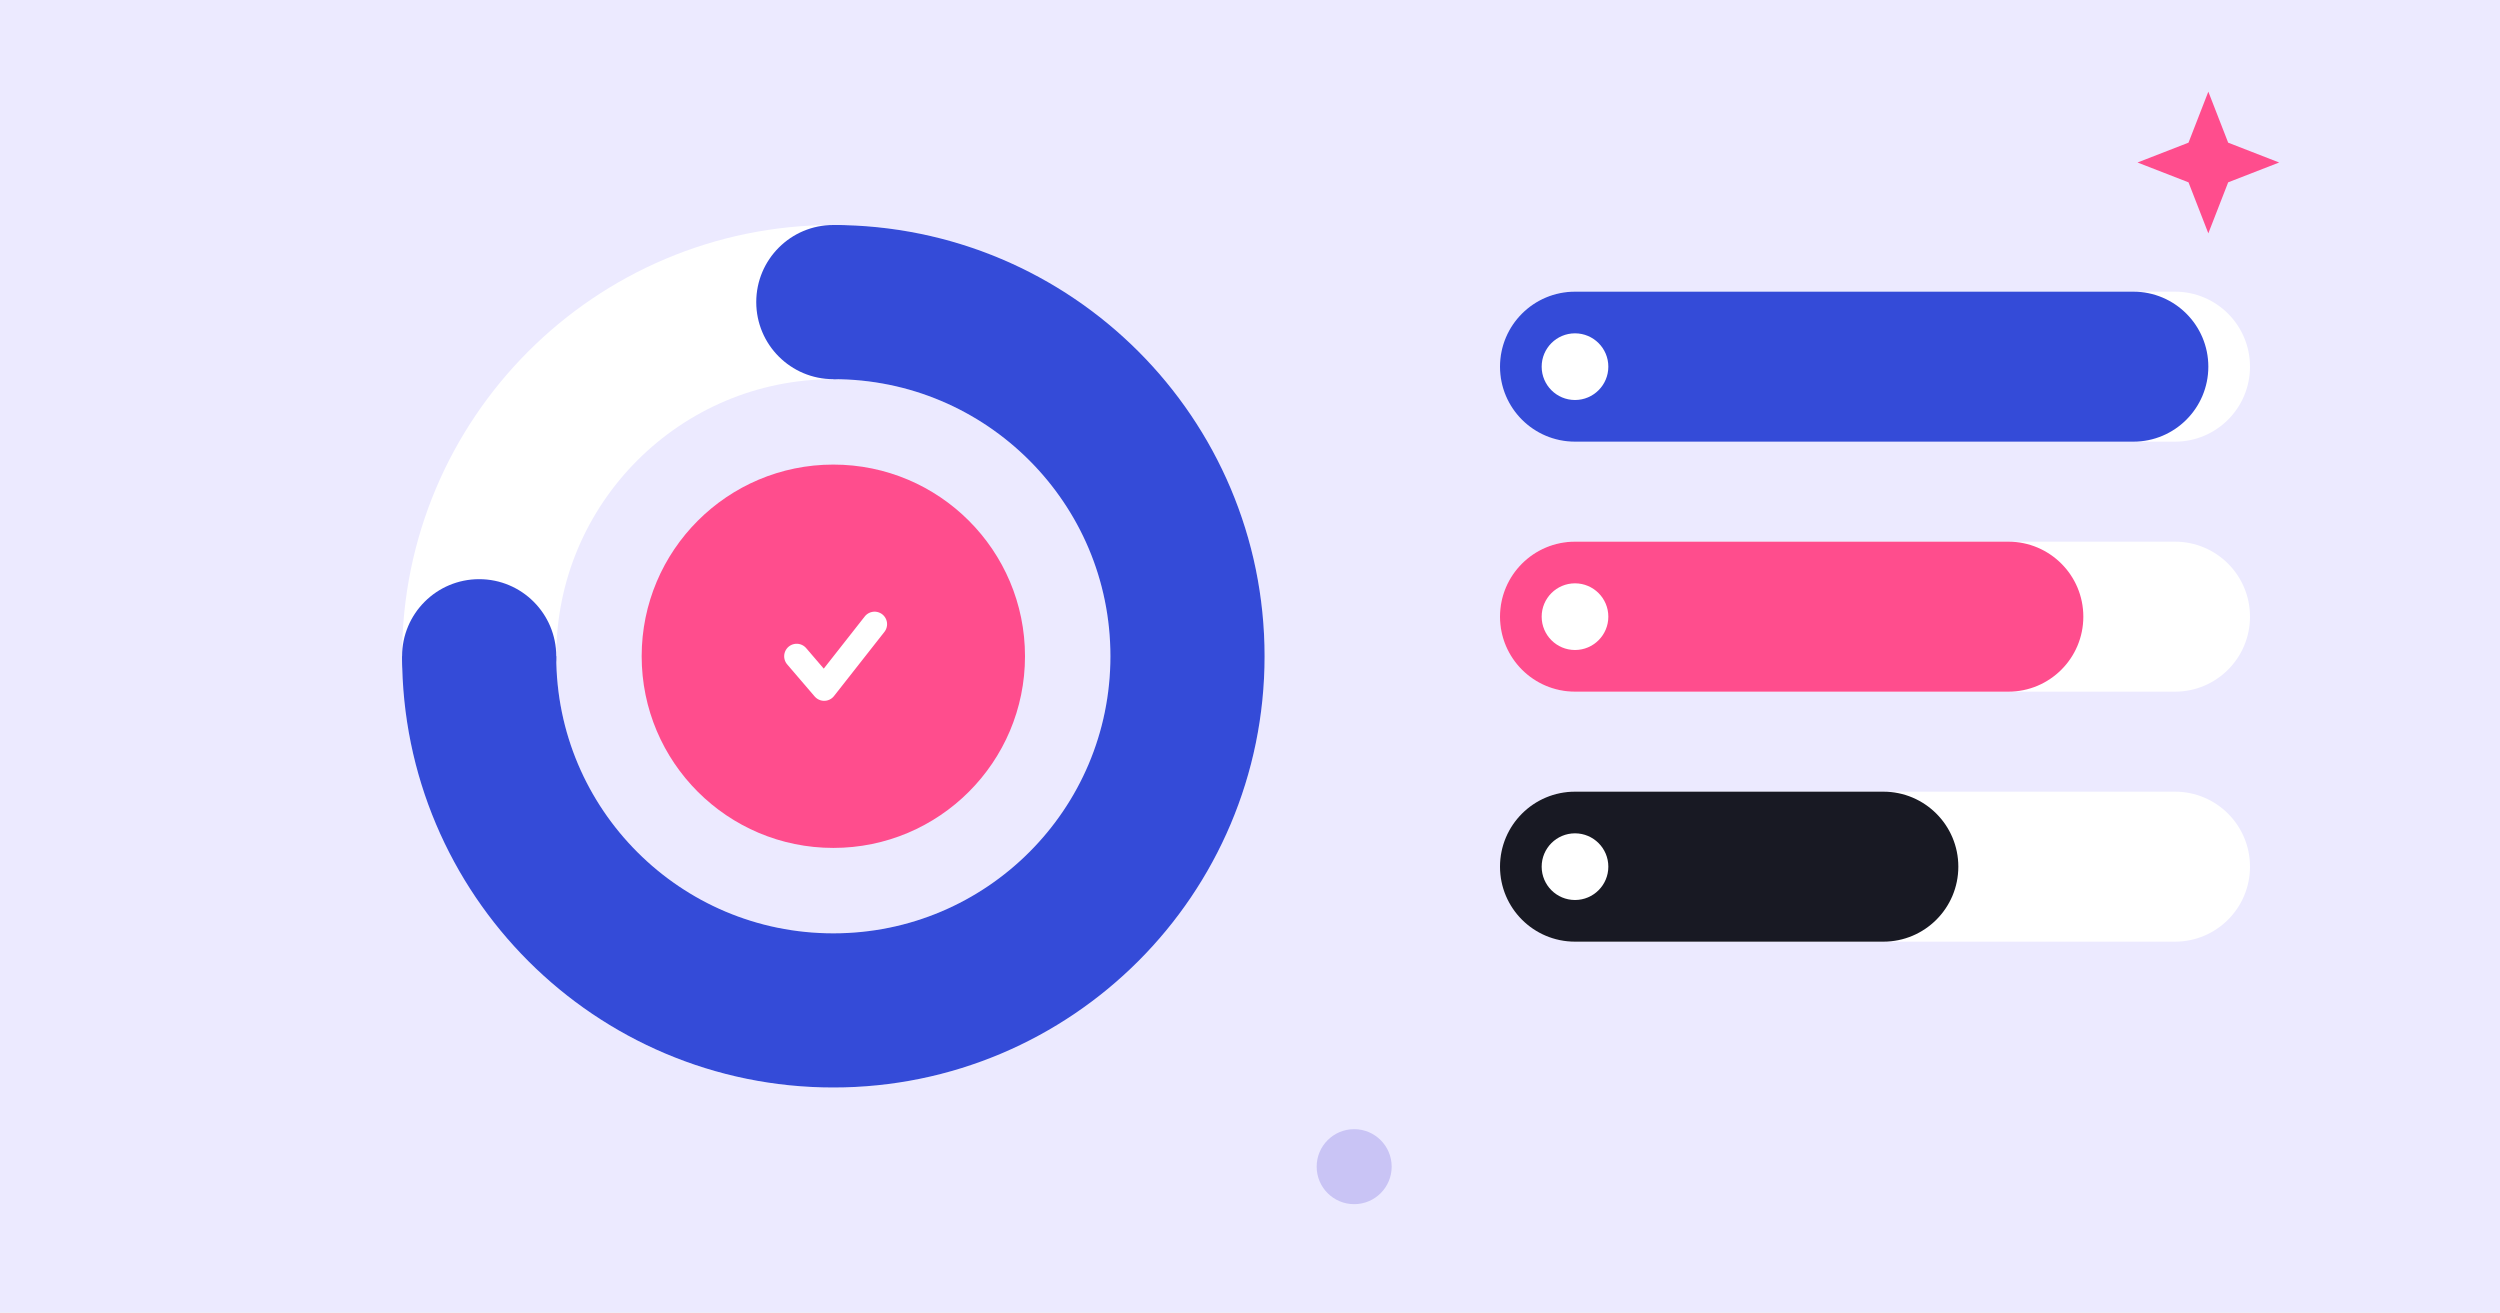
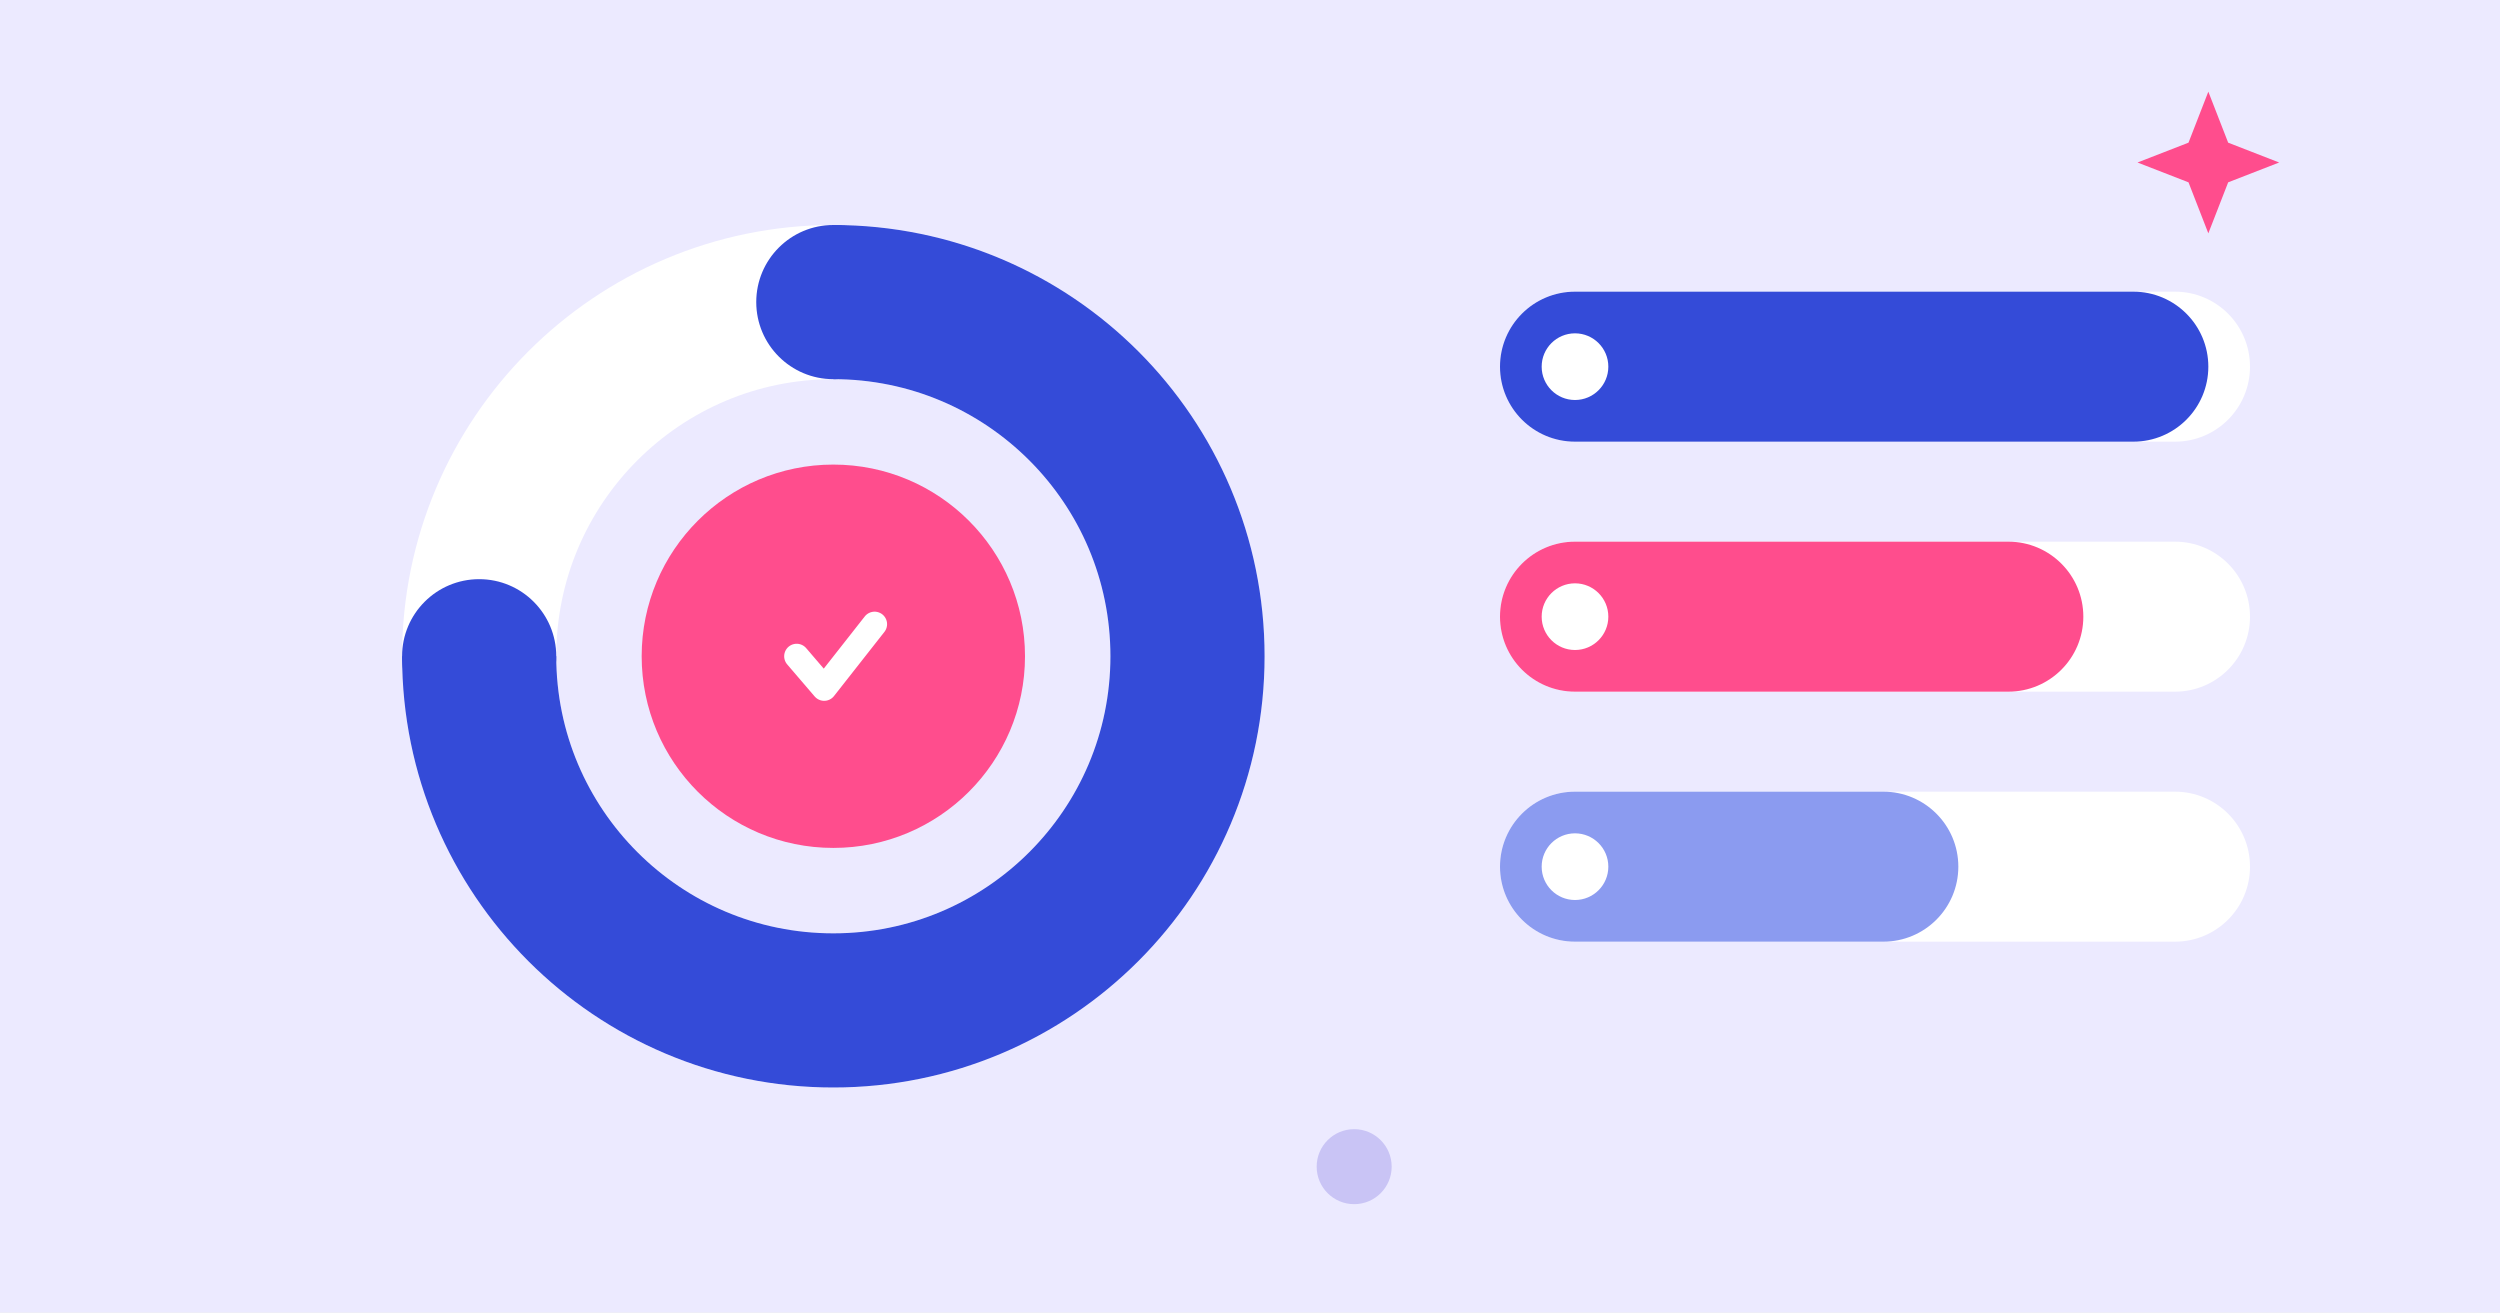
<svg xmlns="http://www.w3.org/2000/svg" viewBox="0 0 1200 630" width="1200" height="630" aria-hidden="true">
  <rect width="1200" height="630" fill="#eceaff" />
  <circle cx="400" cy="315" r="170" fill="none" stroke="#ffffff" stroke-width="74" />
  <path d="M400.0 145.0A170 170 0 1 1 230.0 315.0" fill="none" stroke="#344bd8" stroke-width="74" />
  <circle cx="400" cy="145" r="37.0" fill="#344bd8" />
  <circle cx="230.0" cy="315.0" r="37.0" fill="#344bd8" />
  <circle cx="400" cy="315" r="92" fill="#ff4d8d" />
  <polyline points="382.4,315 395.6,330.4 419.8,299.6" fill="none" stroke="#ffffff" stroke-width="12" stroke-linecap="round" stroke-linejoin="round" />
  <rect x="720" y="140" width="360" height="72" rx="36" fill="#ffffff" />
  <rect x="720" y="140" width="340" height="72" rx="36" fill="#344bd8" />
  <circle cx="756" cy="176" r="16" fill="#ffffff" />
  <rect x="720" y="260" width="360" height="72" rx="36" fill="#ffffff" />
  <rect x="720" y="260" width="280" height="72" rx="36" fill="#ff4d8d" />
  <circle cx="756" cy="296" r="16" fill="#ffffff" />
  <rect x="720" y="380" width="360" height="72" rx="36" fill="#ffffff" />
-   <rect x="720" y="380" width="220" height="72" rx="36" fill="#181923" />
+   <rect x="720" y="380" width="220" height="72" rx="36" fill="#8b9bf0" />
  <circle cx="756" cy="416" r="16" fill="#ffffff" />
  <polygon points="1060,44 1069.52,68.48 1094,78 1069.52,87.52 1060,112 1050.48,87.52 1026,78 1050.48,68.48" fill="#ff4d8d" />
  <circle cx="650" cy="560" r="18" fill="#c9c4f5" />
</svg>
